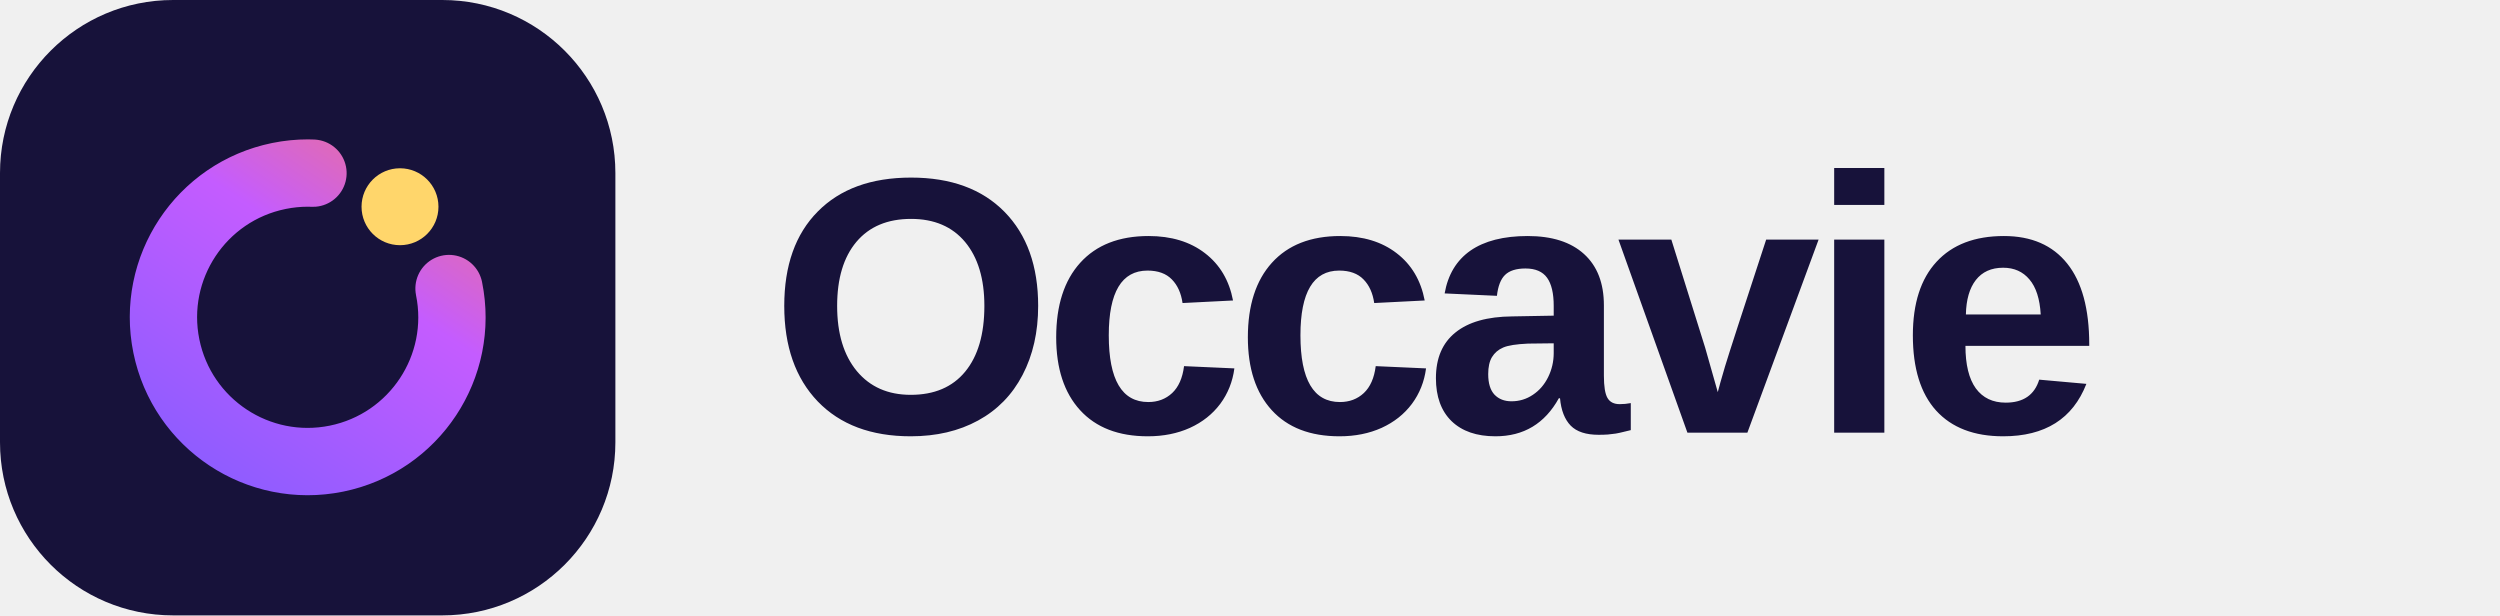
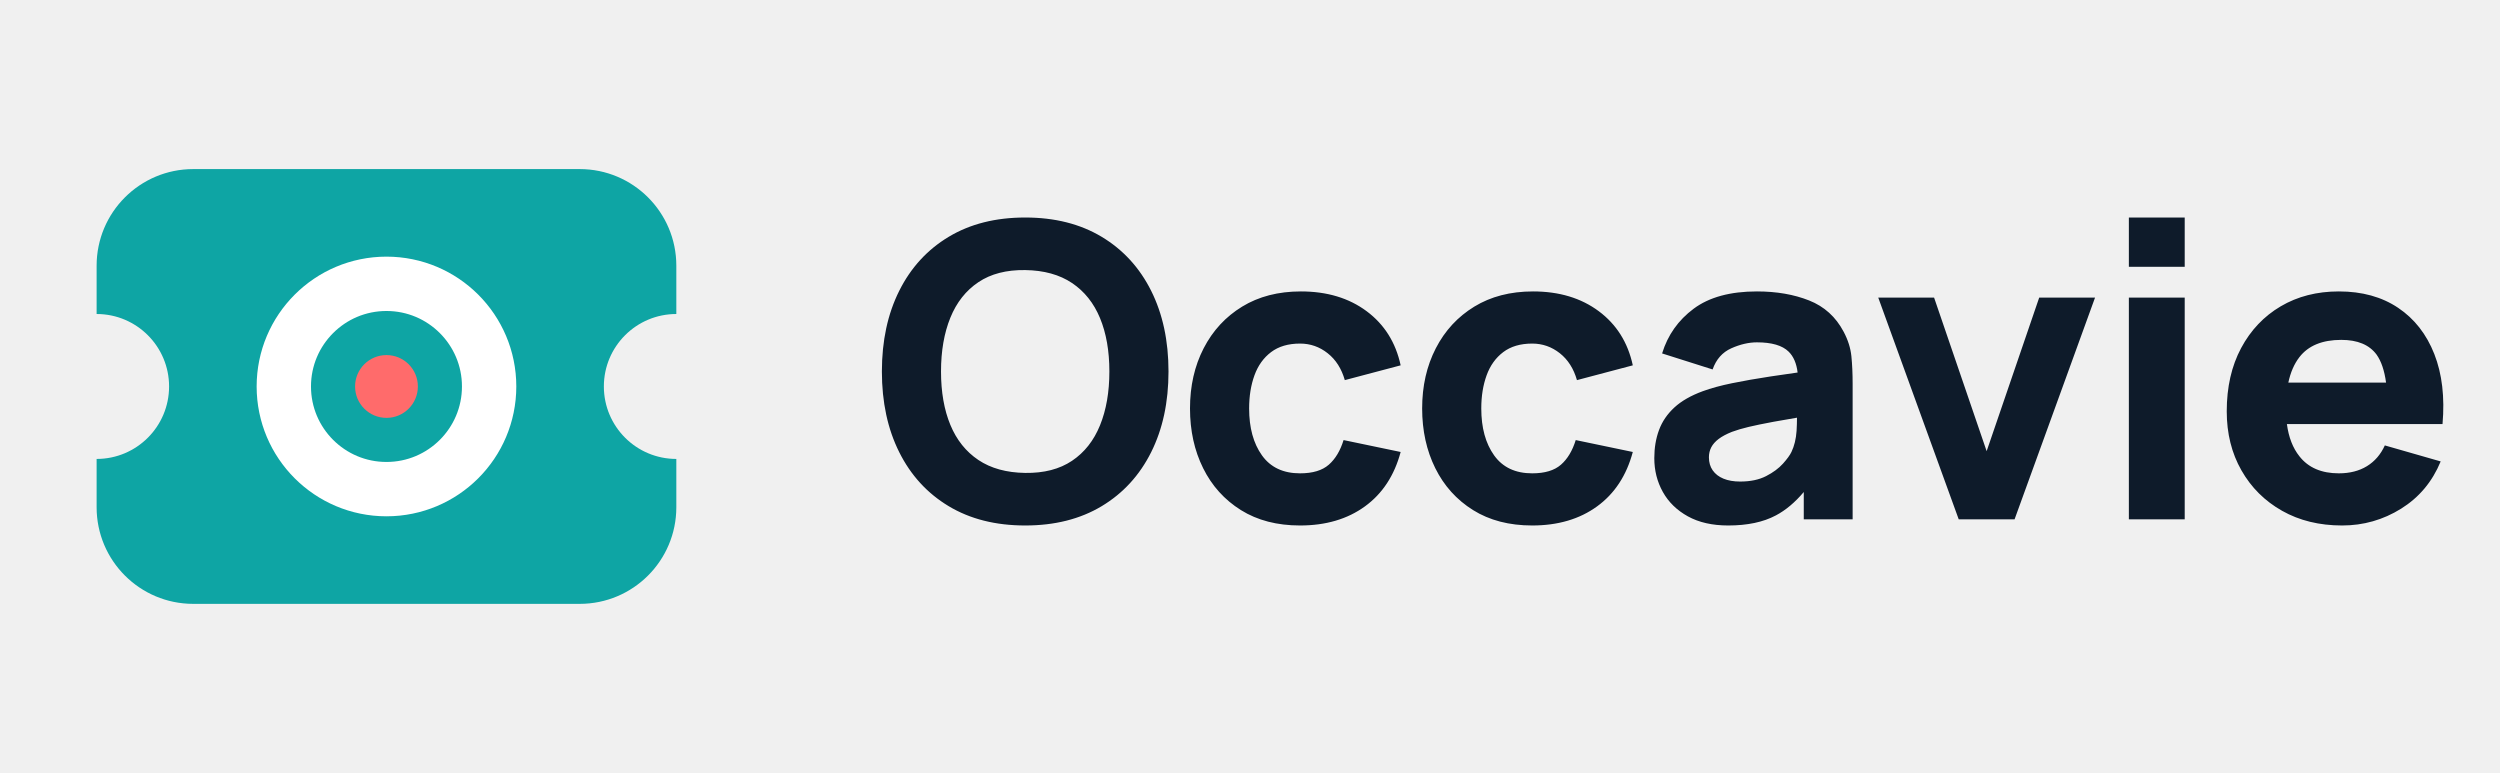
- <svg xmlns="http://www.w3.org/2000/svg" viewBox="0 0 260 64" width="260" height="64" role="img" aria-label="Occavie">
-   <defs>
-     <linearGradient id="g" x1="12" y1="52" x2="52" y2="12" gradientUnits="userSpaceOnUse">
-       <stop offset="0" stop-color="#7C5CFF" />
-       <stop offset="0.6" stop-color="#C45CFF" />
-       <stop offset="1" stop-color="#FF7A66" />
-     </linearGradient>
-   </defs>
-   <rect width="64" height="64" rx="18" fill="#17123A" />
-   <circle cx="32" cy="33" r="15" fill="none" stroke="url(#g)" stroke-width="7" stroke-linecap="round" stroke-dasharray="74.25 20" transform="rotate(-11.5 32 33)" />
-   <circle cx="41.6" cy="21.5" r="4" fill="#FFD66B" />
-   <text x="80" y="45" font-family="'Plus Jakarta Sans','Segoe UI',Arial,sans-serif" font-size="38" font-weight="800" letter-spacing="-1.2" fill="#17123A">Occavie</text>
+ <svg xmlns="http://www.w3.org/2000/svg" viewBox="0 0 207 64" width="207" height="64" role="img" aria-label="Occavie">
+   <path d="M16 14H48A8 8 0 0 1 56 22V26A6 6 0 0 0 56 38V42A8 8 0 0 1 48 50H16A8 8 0 0 1 8 42V38A6 6 0 0 0 8 26V22A8 8 0 0 1 16 14Z" fill="#0EA5A4" />
+   <circle cx="32" cy="32" r="8.5" fill="none" stroke="#fff" stroke-width="4.5" />
+   <circle cx="32" cy="32" r="2.6" fill="#FF6B6B" />
+   <path d="M84.886 43.51Q81.214 43.51 78.553 41.912Q75.893 40.314 74.457 37.441Q73.02 34.568 73.02 30.76Q73.02 26.952 74.457 24.079Q75.893 21.206 78.553 19.608Q81.214 18.01 84.886 18.01Q88.558 18.01 91.219 19.608Q93.879 21.206 95.316 24.079Q96.752 26.952 96.752 30.76Q96.752 34.568 95.316 37.441Q93.879 40.314 91.219 41.912Q88.558 43.51 84.886 43.51ZM84.886 39.158Q87.215 39.192 88.762 38.155Q90.309 37.118 91.082 35.214Q91.856 33.31 91.856 30.76Q91.856 28.21 91.082 26.34Q90.309 24.47 88.762 23.433Q87.215 22.396 84.886 22.362Q82.557 22.328 81.01 23.365Q79.463 24.402 78.689 26.306Q77.916 28.21 77.916 30.76Q77.916 33.31 78.689 35.18Q79.463 37.05 81.01 38.087Q82.557 39.124 84.886 39.158Z M107.644 43.51Q104.788 43.51 102.748 42.235Q100.708 40.96 99.62 38.767Q98.532 36.574 98.532 33.82Q98.532 31.032 99.662 28.839Q100.793 26.646 102.85 25.388Q104.907 24.13 107.712 24.13Q110.959 24.13 113.16 25.77Q115.362 27.411 115.974 30.25L111.35 31.474Q110.942 30.046 109.93 29.247Q108.919 28.448 107.644 28.448Q106.182 28.448 105.247 29.154Q104.312 29.859 103.87 31.075Q103.428 32.29 103.428 33.82Q103.428 36.217 104.49 37.704Q105.553 39.192 107.644 39.192Q109.208 39.192 110.024 38.478Q110.84 37.764 111.248 36.438L115.974 37.424Q115.192 40.348 113.016 41.929Q110.84 43.51 107.644 43.51Z M126.866 43.51Q124.01 43.51 121.97 42.235Q119.93 40.96 118.842 38.767Q117.754 36.574 117.754 33.82Q117.754 31.032 118.885 28.839Q120.015 26.646 122.072 25.388Q124.129 24.13 126.934 24.13Q130.181 24.13 132.382 25.77Q134.584 27.411 135.196 30.25L130.572 31.474Q130.164 30.046 129.153 29.247Q128.141 28.448 126.866 28.448Q125.404 28.448 124.469 29.154Q123.534 29.859 123.092 31.075Q122.65 32.29 122.65 33.82Q122.65 36.217 123.713 37.704Q124.775 39.192 126.866 39.192Q128.43 39.192 129.246 38.478Q130.062 37.764 130.47 36.438L135.196 37.424Q134.414 40.348 132.238 41.929Q130.062 43.51 126.866 43.51Z M143.096 43.51Q141.124 43.51 139.756 42.754Q138.387 41.997 137.682 40.73Q136.976 39.464 136.976 37.934Q136.976 36.659 137.367 35.605Q137.758 34.551 138.634 33.743Q139.509 32.936 140.988 32.392Q142.008 32.018 143.419 31.729Q144.83 31.44 146.615 31.168Q147.669 31.015 148.842 30.845Q148.706 29.706 148.094 29.111Q147.312 28.346 145.476 28.346Q144.456 28.346 143.351 28.839Q142.246 29.332 141.804 30.59L137.622 29.264Q138.319 26.986 140.24 25.558Q142.161 24.13 145.476 24.13Q147.907 24.13 149.794 24.878Q151.681 25.626 152.65 27.462Q153.194 28.482 153.296 29.502Q153.398 30.522 153.398 31.78V43.0H149.352V40.739Q148.264 42.031 147.04 42.677Q145.476 43.51 143.096 43.51ZM144.082 39.872Q145.357 39.872 146.233 39.422Q147.108 38.971 147.627 38.393Q148.145 37.815 148.332 37.424Q148.689 36.676 148.757 35.673Q148.791 35.078 148.791 34.585Q147.652 34.789 146.836 34.925Q145.561 35.163 144.779 35.35Q143.997 35.537 143.402 35.758Q142.722 36.03 142.305 36.344Q141.889 36.659 141.694 37.033Q141.498 37.407 141.498 37.866Q141.498 38.495 141.812 38.945Q142.127 39.396 142.705 39.634Q143.283 39.872 144.082 39.872Z M162.182 43.0 155.518 24.64H160.142L164.494 37.356L168.846 24.64H173.47L166.806 43.0Z M176.27 22.09V18.01H180.894V22.09ZM176.27 43.0V24.64H180.894V43.0Z M193.928 43.51Q191.106 43.51 188.956 42.294Q186.805 41.079 185.59 38.945Q184.374 36.812 184.374 34.058Q184.374 31.049 185.564 28.822Q186.754 26.595 188.845 25.362Q190.936 24.13 193.656 24.13Q196.546 24.13 198.569 25.49Q200.592 26.85 201.561 29.315Q202.53 31.78 202.241 35.112H189.355Q189.576 36.761 190.392 37.781Q191.497 39.192 193.656 39.192Q195.016 39.192 195.985 38.597Q196.954 38.002 197.464 36.88L202.088 38.206Q201.051 40.722 198.816 42.116Q196.58 43.51 193.928 43.51ZM197.566 31.678Q197.362 30.182 196.784 29.366Q195.883 28.142 193.86 28.142Q191.497 28.142 190.392 29.57Q189.746 30.403 189.474 31.678Z" fill="#0E1B2A" />
</svg>
